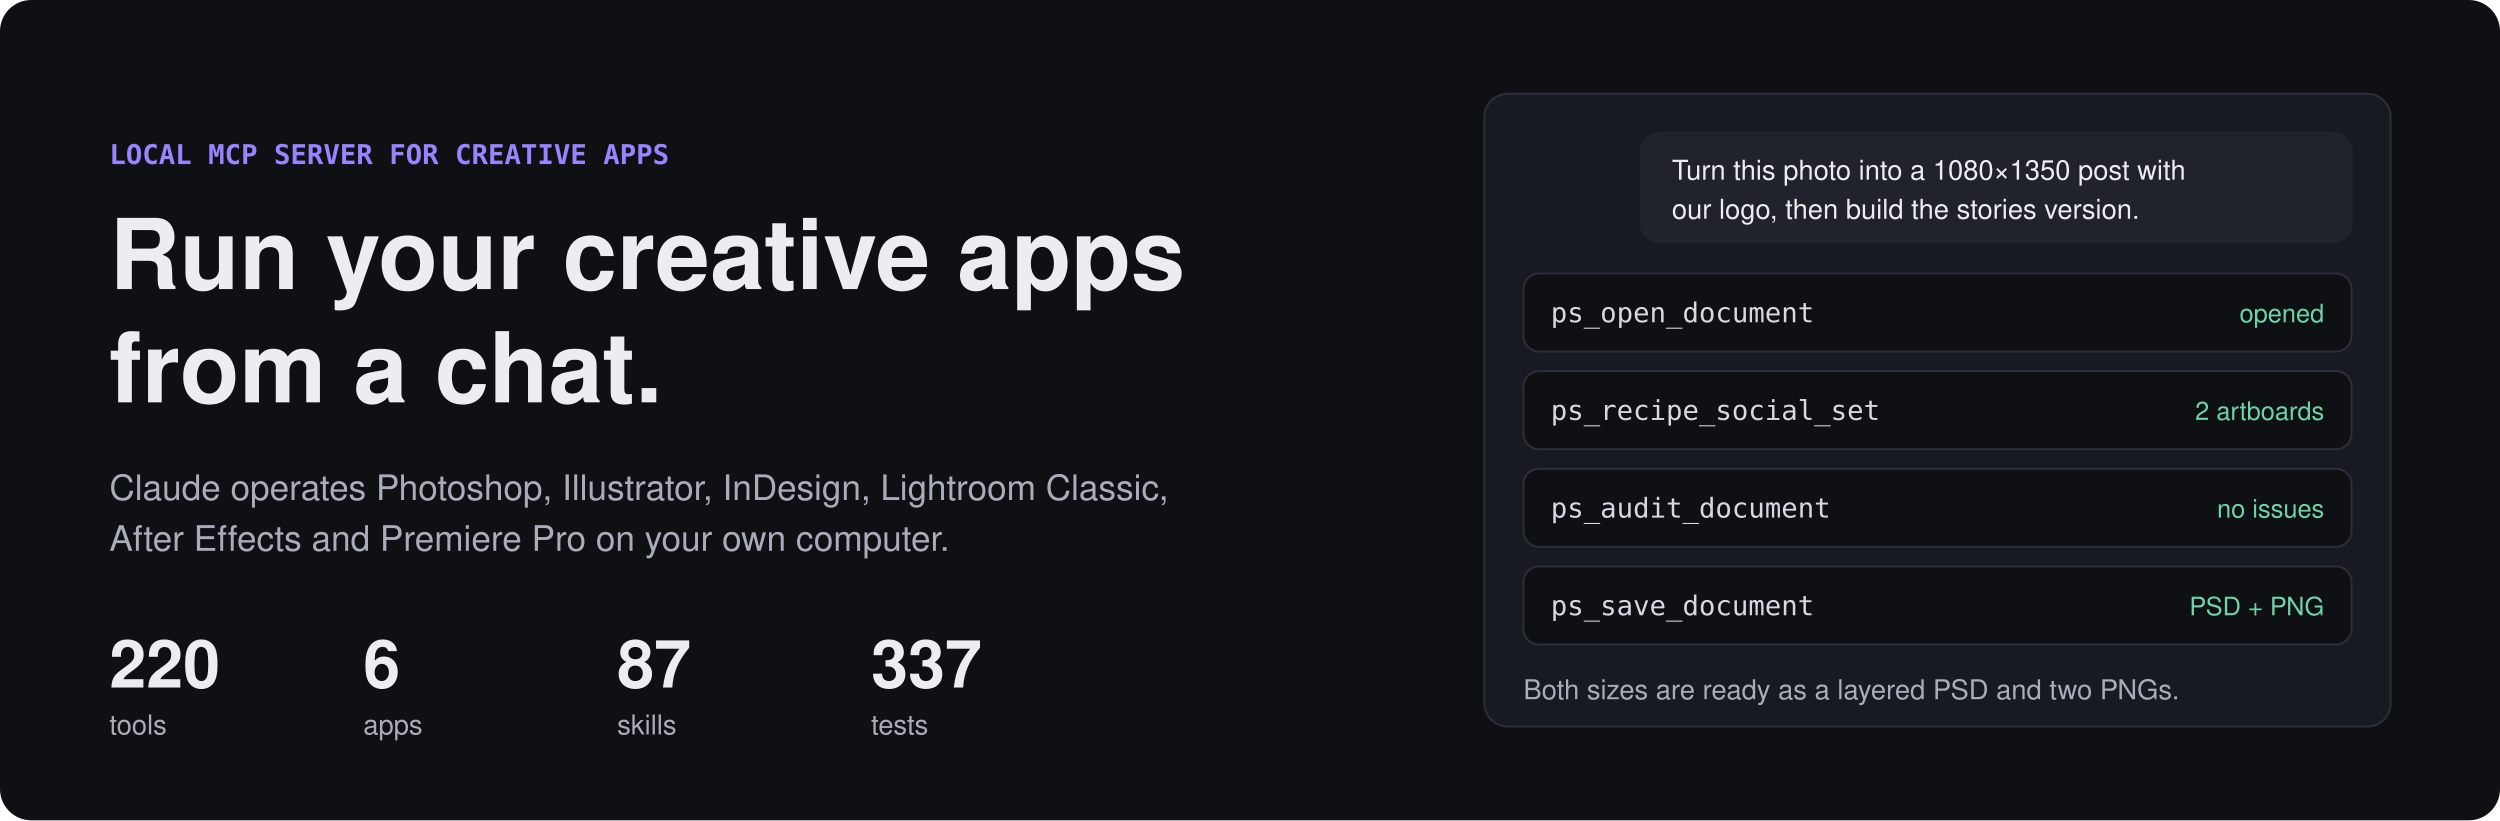
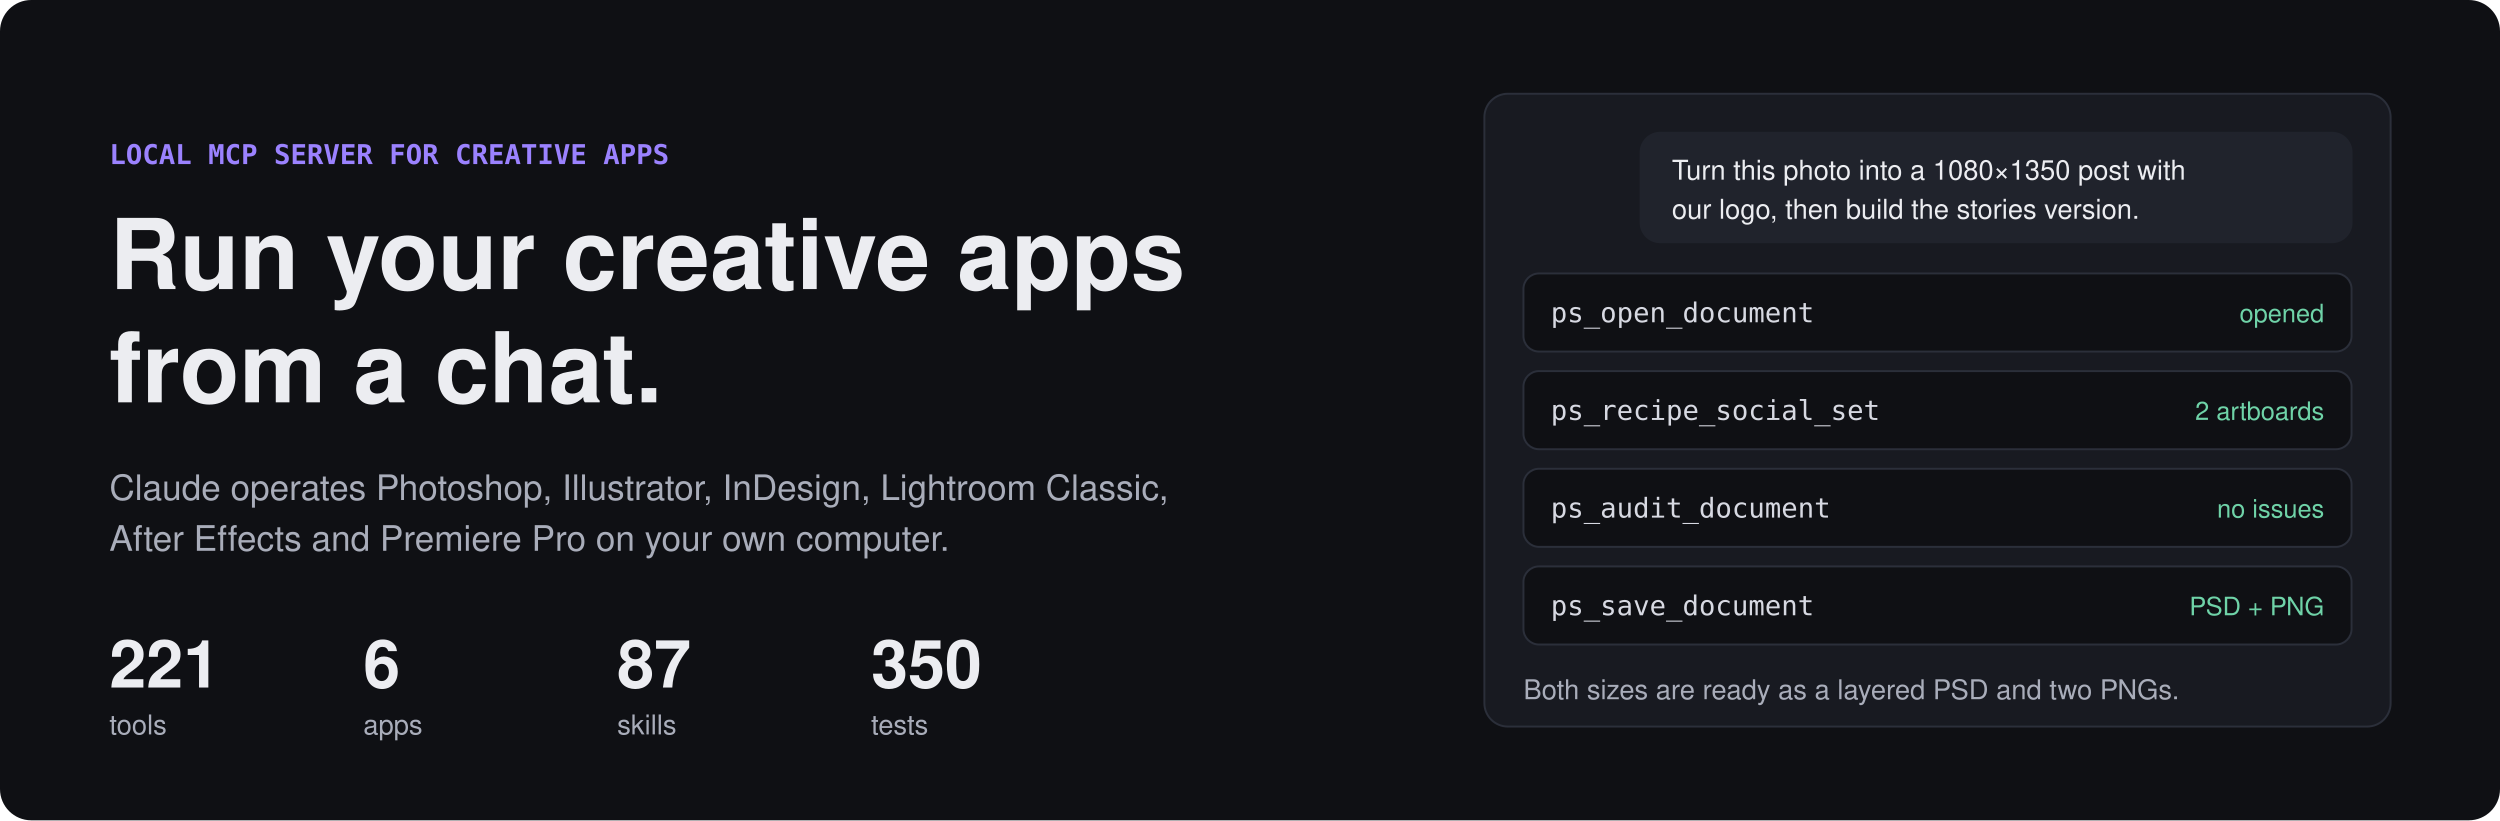
- <svg xmlns="http://www.w3.org/2000/svg" width="1280" height="420" viewBox="0 0 1280 420" role="img" aria-label="Run your creative apps from a chat: 220 tools, 6 apps, 87 skills, 337 tests">
+ <svg xmlns="http://www.w3.org/2000/svg" width="1280" height="420" viewBox="0 0 1280 420" role="img" aria-label="Run your creative apps from a chat: 221 tools, 6 apps, 87 skills, 350 tests">
  <rect width="1280" height="420" rx="16" fill="#0F1014" />
  <text x="56" y="84" font-family="Consolas, 'SF Mono', Menlo, monospace" font-size="14" font-weight="600" fill="#9B82FF" text-anchor="start">LOCAL MCP SERVER FOR CREATIVE APPS</text>
  <text x="56" y="148" font-family="'Segoe UI', 'Helvetica Neue', Helvetica, Arial, sans-serif" font-size="50" font-weight="600" fill="#ECEDF1" text-anchor="start">Run your creative apps</text>
  <text x="56" y="206" font-family="'Segoe UI', 'Helvetica Neue', Helvetica, Arial, sans-serif" font-size="50" font-weight="600" fill="#ECEDF1" text-anchor="start">from a chat.</text>
  <text x="56" y="256" font-family="'Segoe UI', 'Helvetica Neue', Helvetica, Arial, sans-serif" font-size="18" font-weight="400" fill="#A9ADBA" text-anchor="start">Claude operates Photoshop, Illustrator, InDesign, Lightroom Classic,</text>
  <text x="56" y="282" font-family="'Segoe UI', 'Helvetica Neue', Helvetica, Arial, sans-serif" font-size="18" font-weight="400" fill="#A9ADBA" text-anchor="start">After Effects and Premiere Pro on your own computer.</text>
-   <text x="56" y="352" font-family="'Segoe UI', 'Helvetica Neue', Helvetica, Arial, sans-serif" font-size="34" font-weight="600" fill="#ECEDF1" text-anchor="start">220</text>
+   <text x="56" y="352" font-family="'Segoe UI', 'Helvetica Neue', Helvetica, Arial, sans-serif" font-size="34" font-weight="600" fill="#ECEDF1" text-anchor="start">221</text>
  <text x="56" y="376" font-family="'Segoe UI', 'Helvetica Neue', Helvetica, Arial, sans-serif" font-size="14" font-weight="400" fill="#A9ADBA" text-anchor="start">tools</text>
  <text x="186" y="352" font-family="'Segoe UI', 'Helvetica Neue', Helvetica, Arial, sans-serif" font-size="34" font-weight="600" fill="#ECEDF1" text-anchor="start">6</text>
  <text x="186" y="376" font-family="'Segoe UI', 'Helvetica Neue', Helvetica, Arial, sans-serif" font-size="14" font-weight="400" fill="#A9ADBA" text-anchor="start">apps</text>
  <text x="316" y="352" font-family="'Segoe UI', 'Helvetica Neue', Helvetica, Arial, sans-serif" font-size="34" font-weight="600" fill="#ECEDF1" text-anchor="start">87</text>
  <text x="316" y="376" font-family="'Segoe UI', 'Helvetica Neue', Helvetica, Arial, sans-serif" font-size="14" font-weight="400" fill="#A9ADBA" text-anchor="start">skills</text>
-   <text x="446" y="352" font-family="'Segoe UI', 'Helvetica Neue', Helvetica, Arial, sans-serif" font-size="34" font-weight="600" fill="#ECEDF1" text-anchor="start">337</text>
+   <text x="446" y="352" font-family="'Segoe UI', 'Helvetica Neue', Helvetica, Arial, sans-serif" font-size="34" font-weight="600" fill="#ECEDF1" text-anchor="start">350</text>
  <text x="446" y="376" font-family="'Segoe UI', 'Helvetica Neue', Helvetica, Arial, sans-serif" font-size="14" font-weight="400" fill="#A9ADBA" text-anchor="start">tests</text>
  <rect x="760" y="48" width="464" height="324" rx="12" fill="#181A21" stroke="#2B2F3A" />
  <rect x="840" y="68" width="364" height="56" rx="10" fill="#20232C" stroke="#20232C" />
  <text x="856" y="92" font-family="'Segoe UI', 'Helvetica Neue', Helvetica, Arial, sans-serif" font-size="14" font-weight="400" fill="#ECEDF1" text-anchor="start">Turn this photo into a 1080×1350 post with</text>
  <text x="856" y="112" font-family="'Segoe UI', 'Helvetica Neue', Helvetica, Arial, sans-serif" font-size="14" font-weight="400" fill="#ECEDF1" text-anchor="start">our logo, then build the stories version.</text>
  <rect x="780" y="140" width="424" height="40" rx="8" fill="#0F1014" stroke="#2B2F3A" />
  <text x="794" y="165" font-family="Consolas, 'SF Mono', Menlo, monospace" font-size="14" font-weight="400" fill="#D7D9E2" text-anchor="start">ps_open_document</text>
  <text x="1190" y="165" font-family="'Segoe UI', 'Helvetica Neue', Helvetica, Arial, sans-serif" font-size="13" font-weight="400" fill="#6FD3A8" text-anchor="end">opened</text>
  <rect x="780" y="190" width="424" height="40" rx="8" fill="#0F1014" stroke="#2B2F3A" />
  <text x="794" y="215" font-family="Consolas, 'SF Mono', Menlo, monospace" font-size="14" font-weight="400" fill="#D7D9E2" text-anchor="start">ps_recipe_social_set</text>
  <text x="1190" y="215" font-family="'Segoe UI', 'Helvetica Neue', Helvetica, Arial, sans-serif" font-size="13" font-weight="400" fill="#6FD3A8" text-anchor="end">2 artboards</text>
  <rect x="780" y="240" width="424" height="40" rx="8" fill="#0F1014" stroke="#2B2F3A" />
  <text x="794" y="265" font-family="Consolas, 'SF Mono', Menlo, monospace" font-size="14" font-weight="400" fill="#D7D9E2" text-anchor="start">ps_audit_document</text>
  <text x="1190" y="265" font-family="'Segoe UI', 'Helvetica Neue', Helvetica, Arial, sans-serif" font-size="13" font-weight="400" fill="#6FD3A8" text-anchor="end">no issues</text>
  <rect x="780" y="290" width="424" height="40" rx="8" fill="#0F1014" stroke="#2B2F3A" />
  <text x="794" y="315" font-family="Consolas, 'SF Mono', Menlo, monospace" font-size="14" font-weight="400" fill="#D7D9E2" text-anchor="start">ps_save_document</text>
  <text x="1190" y="315" font-family="'Segoe UI', 'Helvetica Neue', Helvetica, Arial, sans-serif" font-size="13" font-weight="400" fill="#6FD3A8" text-anchor="end">PSD + PNG</text>
  <text x="780" y="358" font-family="'Segoe UI', 'Helvetica Neue', Helvetica, Arial, sans-serif" font-size="14" font-weight="400" fill="#A9ADBA" text-anchor="start">Both sizes are ready as a layered PSD and two PNGs.</text>
</svg>
